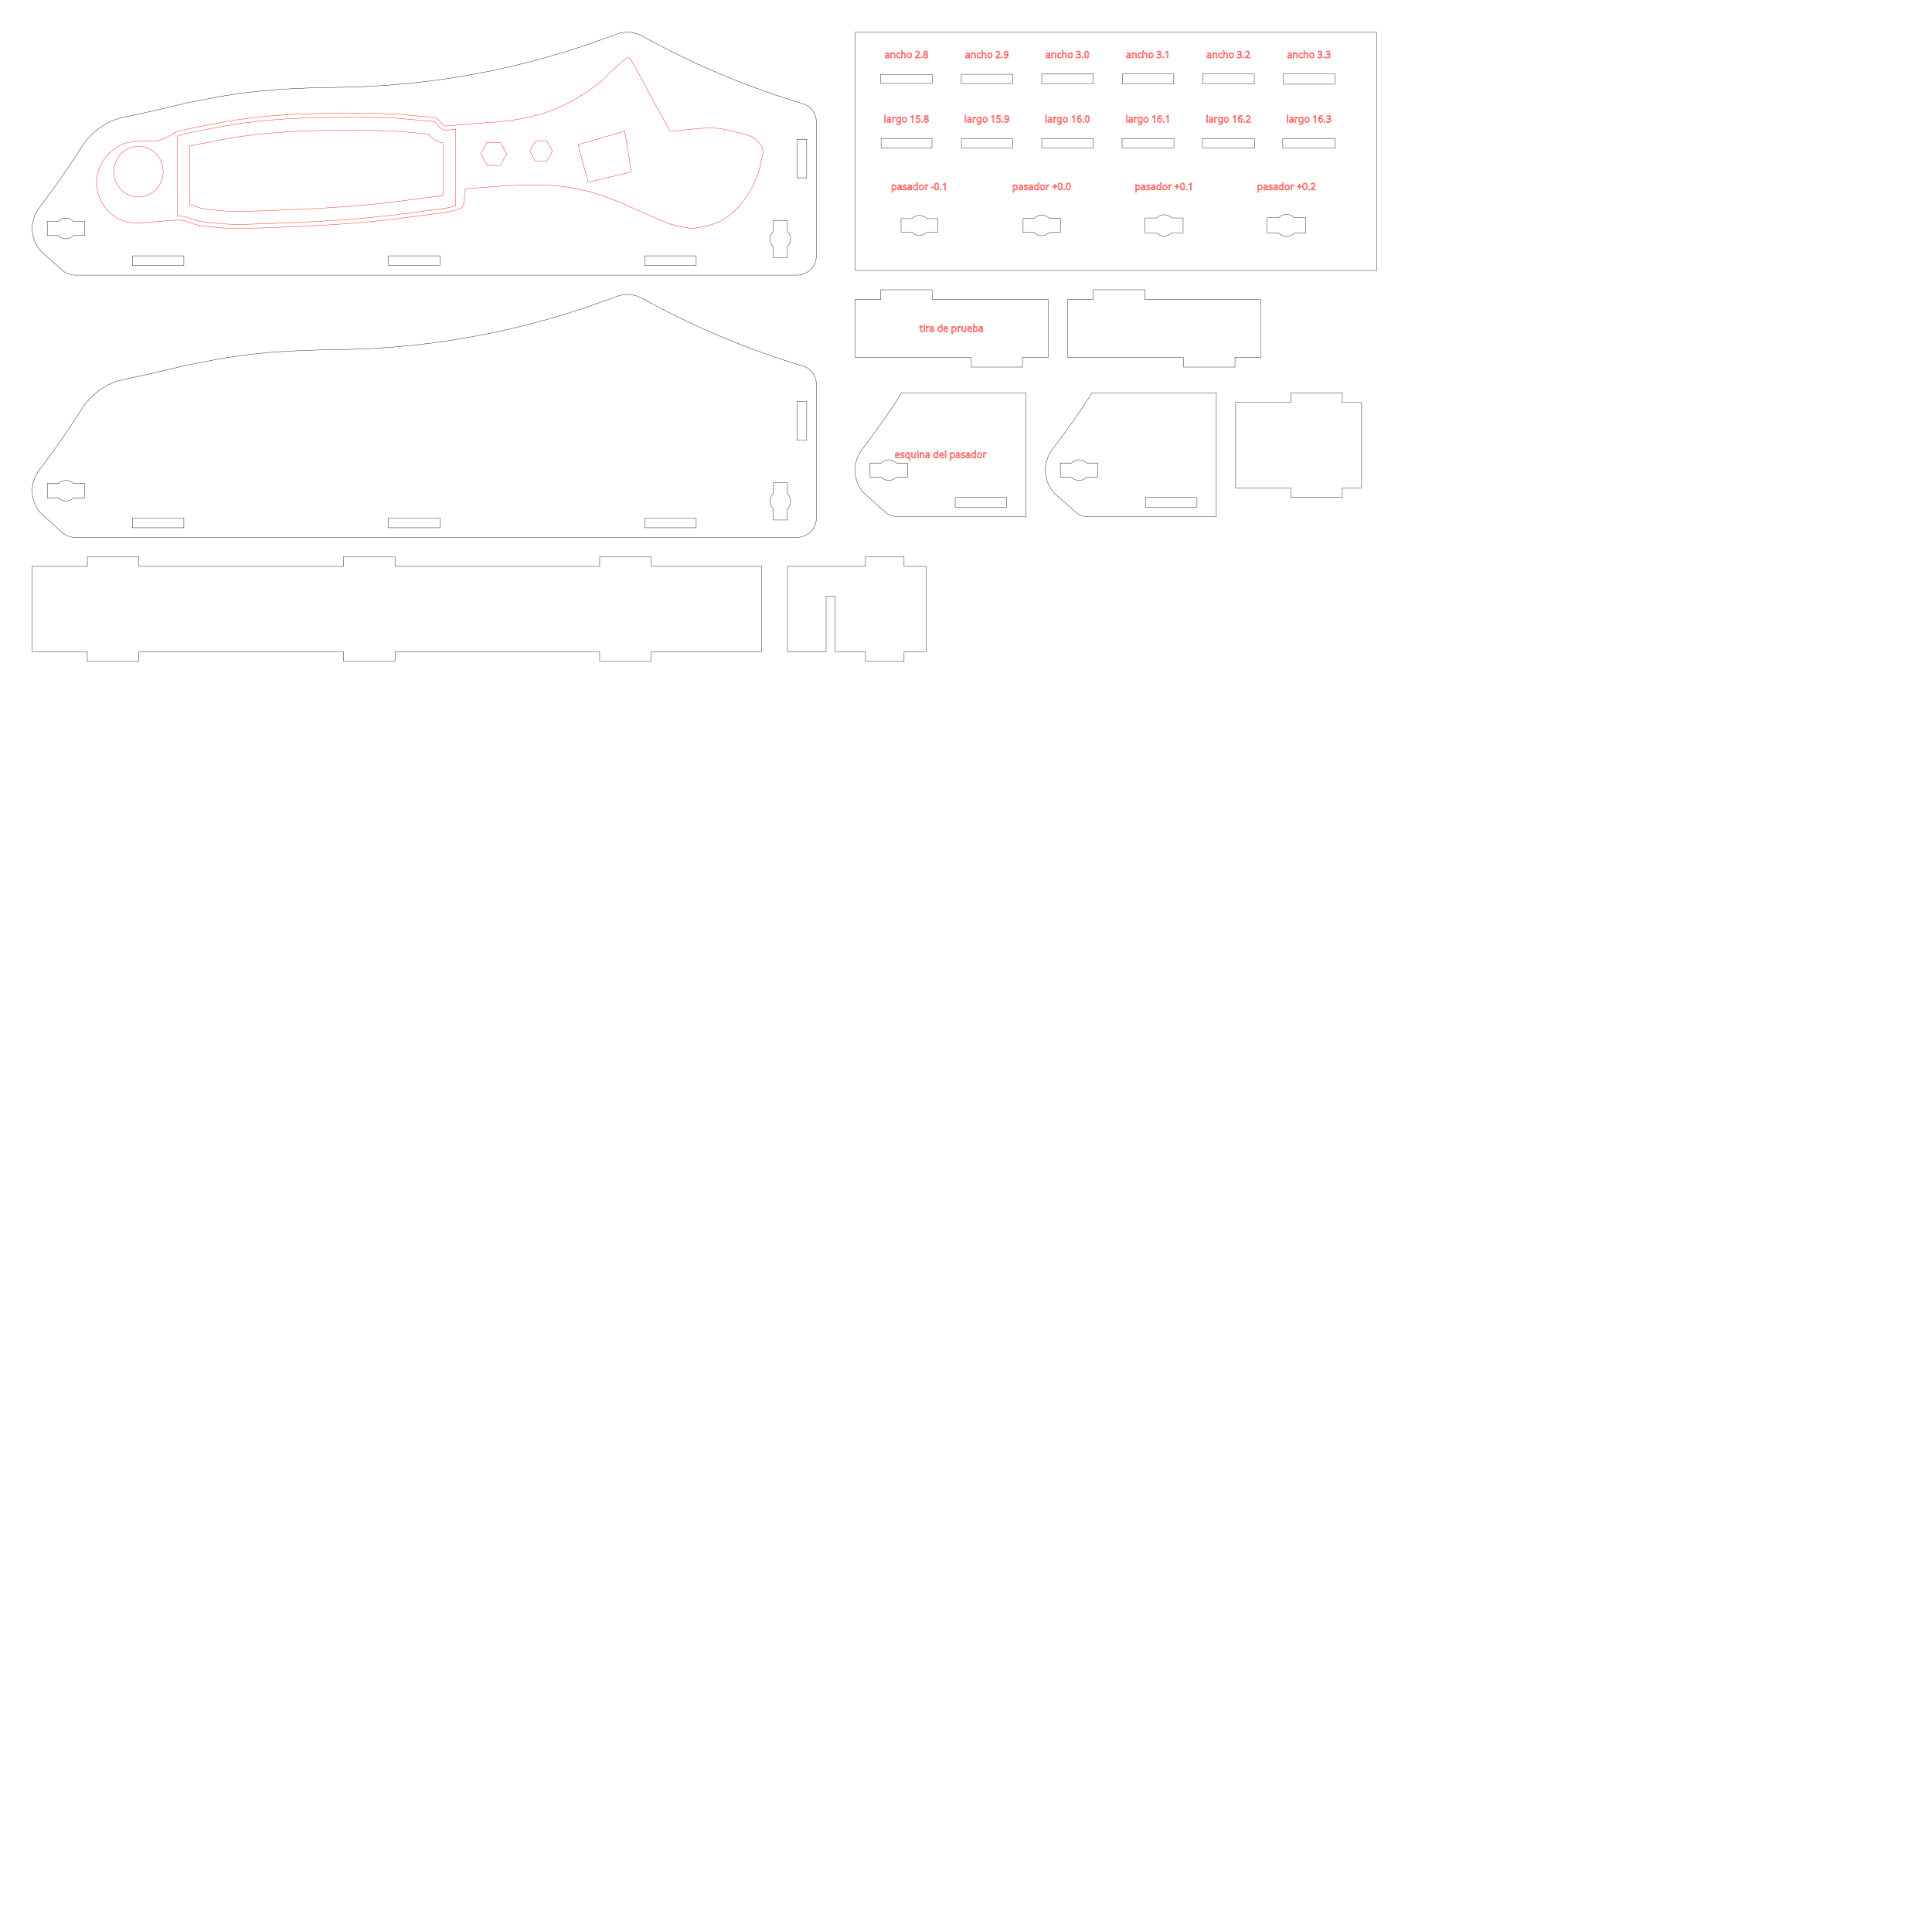
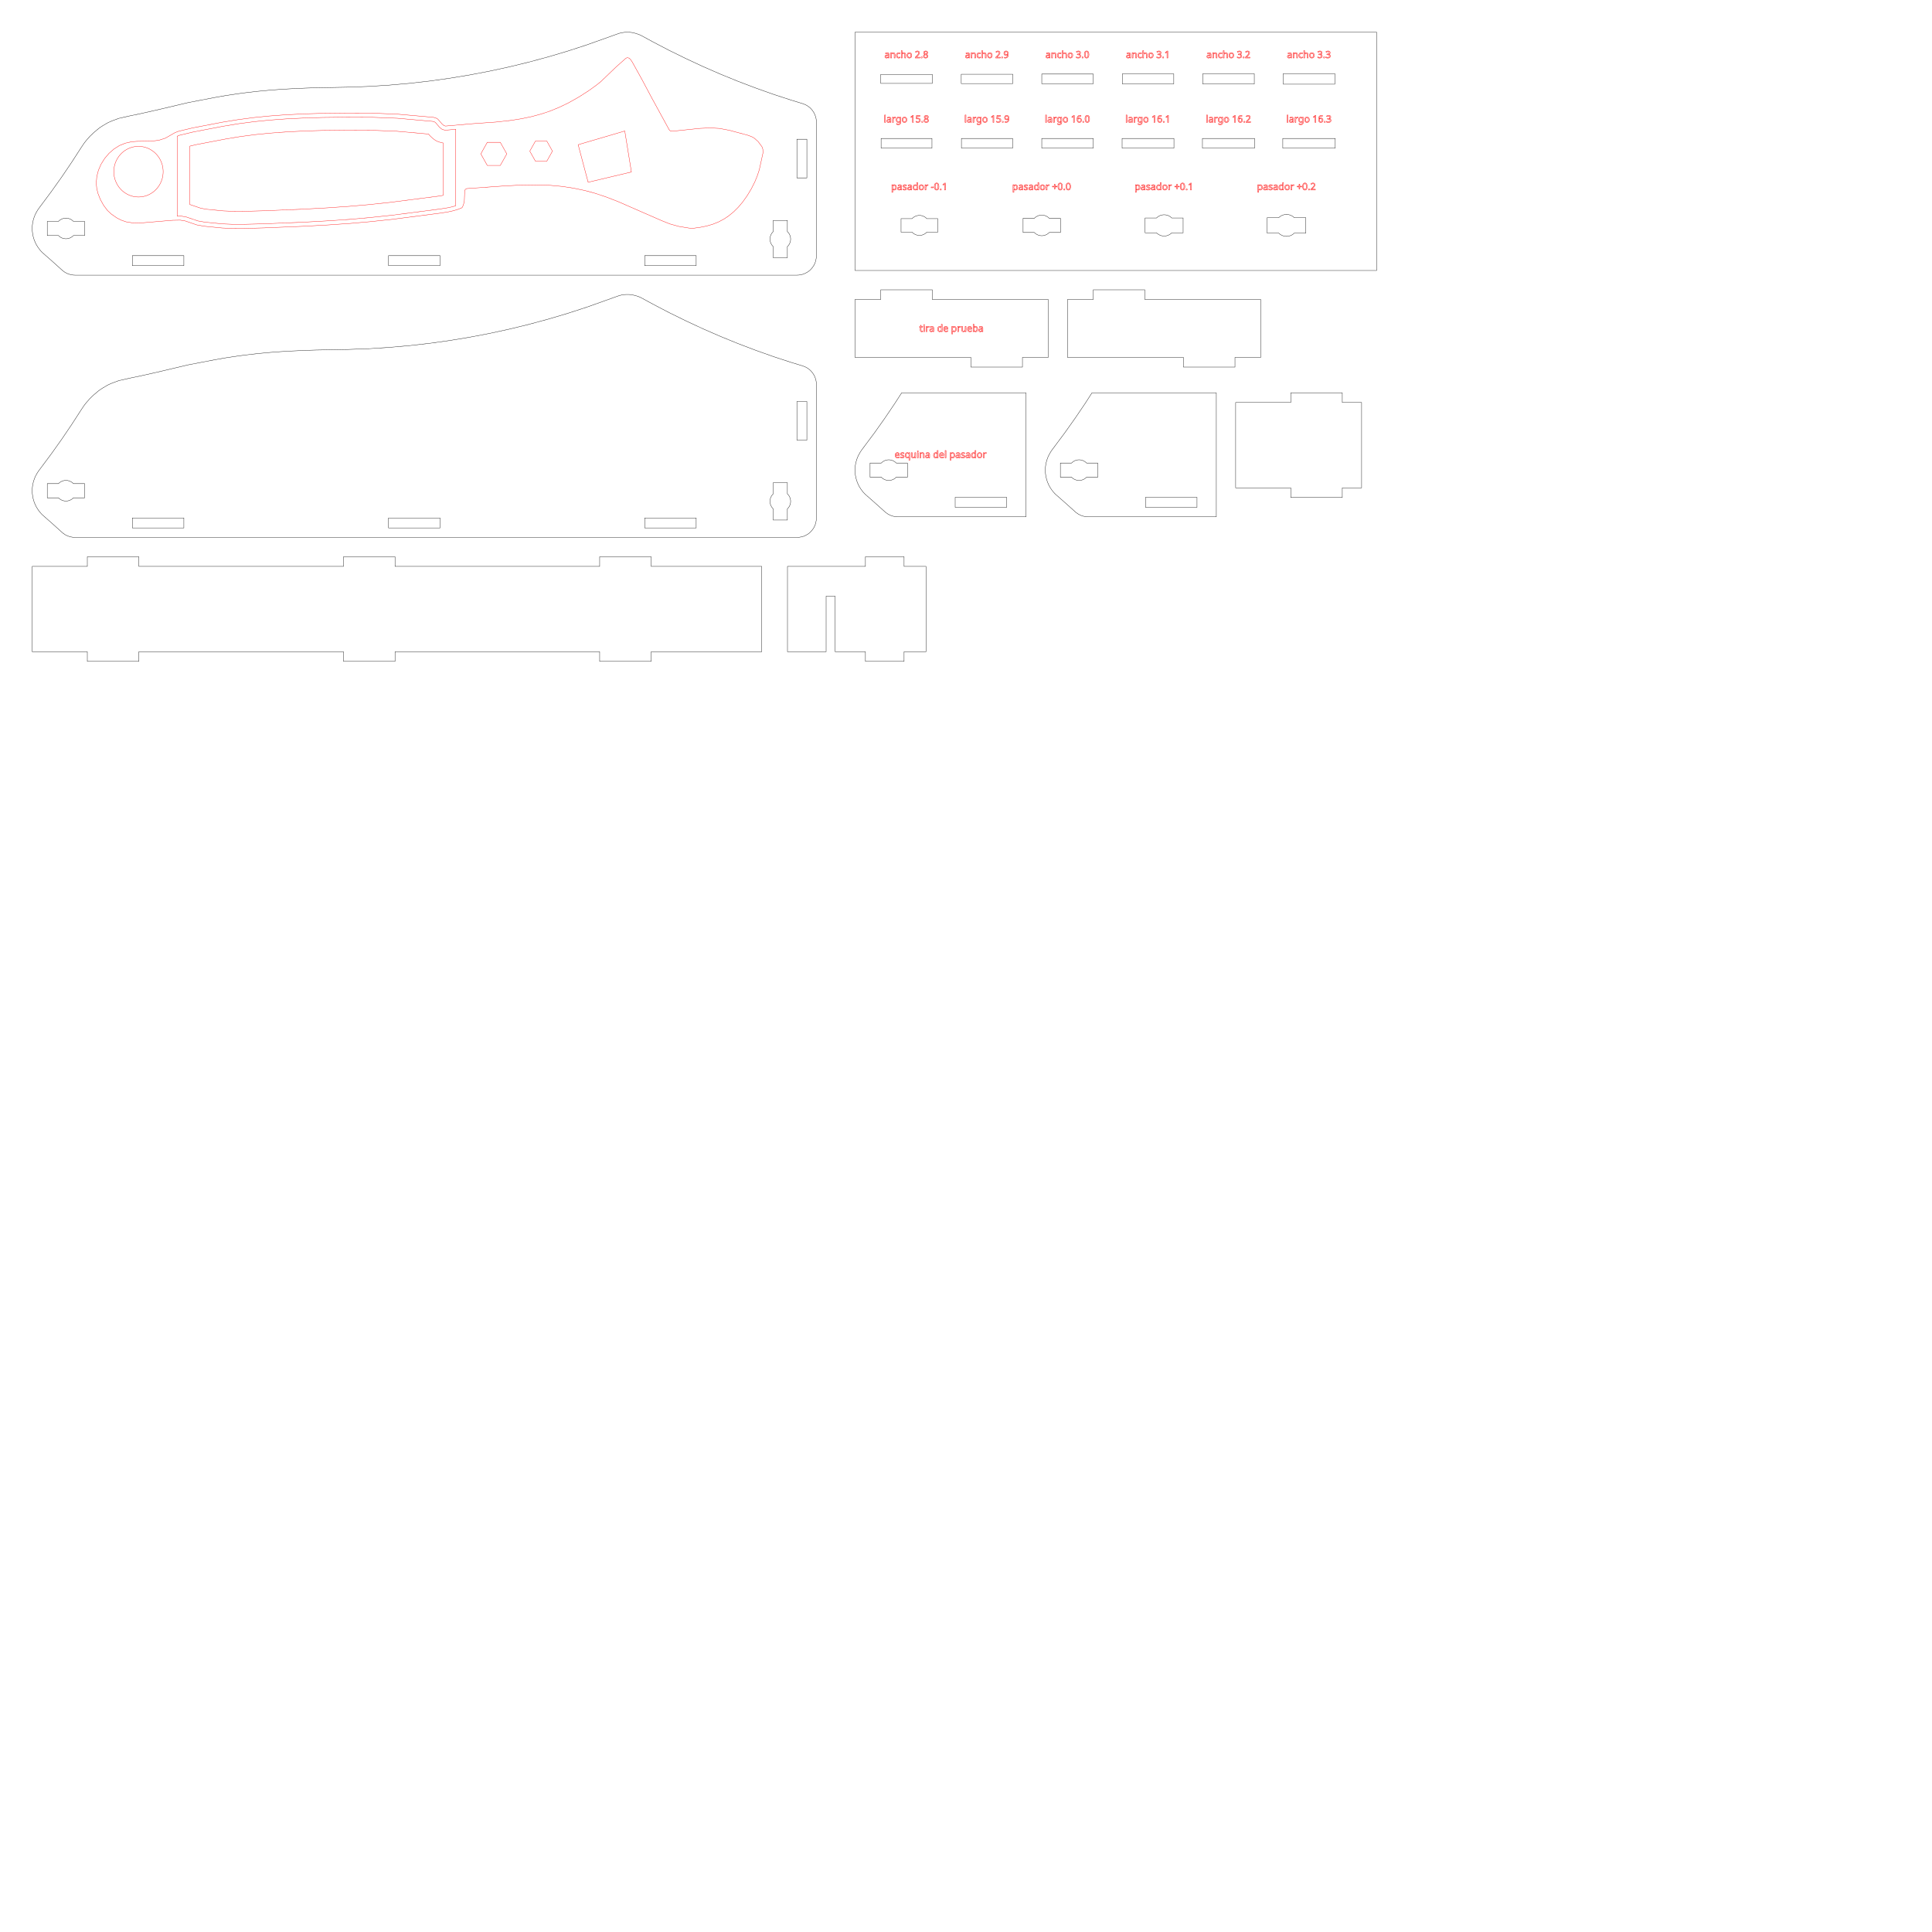
<svg xmlns="http://www.w3.org/2000/svg" width="600mm" height="600mm" viewBox="0 0 600 600" fill="none" stroke-width="0.1" font-family="sans-serif">
-   <path d="M16.02,59.39 L19.24,54.86 L22.31,50.32 L25.06,46.06 L26.09,44.51 L26.81,43.59 L27.95,42.30 L29.09,41.21 L30.55,39.98 L31.11,39.56 L31.85,39.08 L33.23,38.26 L33.80,37.97 L34.74,37.56 L36.88,36.76 L40.31,35.99 L43.76,35.27 L49.65,33.94 L58.44,31.86 L66.68,30.28 L69.96,29.70 L73.96,29.10 L76.14,28.81 L80.01,28.36 L83.86,28.00 L87.08,27.76 L90.11,27.58 L94.95,27.36 L98.17,27.26 L108.19,27.07 L114.47,26.84 L120.82,26.44 L127.09,25.89 L133.35,25.18 L139.58,24.31 L145.72,23.30 L151.91,22.12 L158.06,20.79 L164.18,19.30 L170.25,17.66 L176.29,15.87 L182.28,13.92 L192.27,10.36 L193.07,10.16 L193.95,10.04 L194.61,10.00 L195.30,10.00 L196.27,10.10 L197.48,10.38 L198.59,10.78 L199.29,11.11 L202.63,12.93 L207.75,15.61 L213.01,18.19 L218.31,20.66 L223.75,23.03 L229.17,25.24 L234.64,27.32 L240.15,29.28 L245.65,31.08 L249.27,32.18 L250.10,32.50 L250.62,32.78 L251.34,33.29 L251.78,33.68 L252.35,34.35 L252.83,35.10 L253.18,35.90 L253.42,36.75 L253.51,37.34 L253.53,37.92 L253.53,79.45 L253.51,80.04 L253.35,80.91 L253.18,81.47 L252.96,82.01 L252.68,82.53 L252.35,83.02 L251.78,83.69 L251.34,84.09 L250.87,84.44 L250.10,84.87 L249.56,85.10 L248.99,85.27 L248.12,85.42 L247.53,85.45 L23.30,85.45 L22.72,85.42 L21.85,85.27 L21.01,84.99 L20.22,84.60 L19.50,84.09 L16.14,81.06 L13.09,78.38 L12.54,77.79 L11.91,76.97 L11.36,76.11 L11.02,75.45 L10.70,74.71 L10.46,74.02 L10.25,73.24 L10.12,72.51 L10.03,71.71 L10.00,70.98 L10.03,70.17 L10.11,69.44 L10.26,68.64 L10.44,67.93 L10.71,67.17 L10.99,66.49 L11.63,65.34 L12.09,64.67 L16.02,59.39 Z M41.10,82.45 L57.10,82.45 L57.10,79.45 L41.10,79.45 L41.10,82.45 Z M120.66,79.45 L120.66,82.45 L136.66,82.45 L136.66,79.45 L120.66,79.45 Z M200.21,79.45 L200.21,82.45 L216.21,82.45 L216.21,79.45 L200.21,79.45 Z M245.52,74.56 L245.53,74.41 L245.53,74.25 L245.53,74.09 L245.52,73.94 L245.50,73.78 L245.47,73.62 L245.44,73.47 L245.40,73.32 L245.35,73.17 L245.29,73.02 L245.23,72.88 L245.16,72.74 L245.08,72.60 L245.00,72.47 L244.90,72.34 L244.81,72.22 L244.71,72.10 L244.60,71.99 L244.53,71.93 L244.53,68.45 L240.13,68.45 L240.13,71.93 L240.07,71.99 L239.96,72.10 L239.86,72.22 L239.76,72.34 L239.67,72.47 L239.59,72.60 L239.51,72.74 L239.44,72.88 L239.38,73.02 L239.32,73.17 L239.27,73.32 L239.23,73.47 L239.20,73.62 L239.17,73.78 L239.15,73.94 L239.14,74.09 L239.13,74.25 L239.14,74.41 L239.15,74.56 L239.17,74.72 L239.20,74.87 L239.23,75.03 L239.27,75.18 L239.32,75.33 L239.38,75.47 L239.44,75.62 L239.51,75.76 L239.59,75.89 L239.67,76.03 L239.76,76.16 L239.86,76.28 L239.96,76.40 L240.07,76.51 L240.13,76.57 L240.13,80.05 L244.53,80.05 L244.53,76.57 L244.60,76.51 L244.71,76.40 L244.81,76.28 L244.90,76.16 L245.00,76.03 L245.08,75.89 L245.16,75.76 L245.23,75.62 L245.29,75.47 L245.35,75.33 L245.40,75.18 L245.44,75.03 L245.47,74.87 L245.50,74.72 L245.52,74.56 Z M22.51,73.42 L22.63,73.32 L22.74,73.21 L22.80,73.15 L26.28,73.15 L26.28,68.75 L22.80,68.75 L22.74,68.69 L22.63,68.58 L22.51,68.48 L22.38,68.38 L22.26,68.29 L22.12,68.20 L21.99,68.13 L21.85,68.06 L21.70,67.99 L21.56,67.94 L21.41,67.89 L21.26,67.84 L21.10,67.81 L20.95,67.78 L20.79,67.76 L20.63,67.75 L20.48,67.75 L20.32,67.75 L20.16,67.76 L20.01,67.78 L19.85,67.81 L19.70,67.84 L19.55,67.89 L19.40,67.94 L19.25,67.99 L19.11,68.06 L18.97,68.13 L18.83,68.20 L18.70,68.29 L18.57,68.38 L18.45,68.48 L18.33,68.58 L18.22,68.69 L18.16,68.75 L14.68,68.75 L14.68,73.15 L18.16,73.15 L18.22,73.21 L18.33,73.32 L18.45,73.42 L18.57,73.52 L18.70,73.61 L18.83,73.69 L18.97,73.77 L19.11,73.84 L19.25,73.91 L19.40,73.96 L19.55,74.01 L19.70,74.05 L19.85,74.09 L20.01,74.11 L20.16,74.13 L20.32,74.15 L20.48,74.15 L20.63,74.15 L20.79,74.13 L20.95,74.11 L21.10,74.09 L21.26,74.05 L21.41,74.01 L21.56,73.96 L21.70,73.91 L21.85,73.84 L21.99,73.77 L22.12,73.69 L22.26,73.61 L22.38,73.52 L22.51,73.42 Z M247.53,43.24 L247.53,55.24 L250.53,55.24 L250.53,43.24 L247.53,43.24 Z " stroke="black" />
+   <path d="M16.02,59.39 L19.24,54.86 L22.31,50.32 L25.06,46.06 L26.09,44.51 L26.81,43.59 L27.95,42.30 L29.09,41.21 L30.55,39.98 L31.11,39.56 L31.85,39.08 L33.23,38.26 L33.80,37.97 L34.74,37.56 L36.88,36.76 L40.31,35.99 L43.76,35.27 L49.65,33.94 L58.44,31.86 L66.68,30.28 L69.96,29.70 L73.96,29.10 L76.14,28.81 L80.01,28.36 L83.86,28.00 L87.08,27.76 L90.11,27.58 L94.95,27.36 L98.17,27.26 L108.19,27.07 L114.47,26.84 L120.82,26.44 L127.09,25.89 L133.35,25.18 L139.58,24.31 L145.72,23.30 L151.91,22.12 L158.06,20.79 L164.18,19.30 L170.25,17.66 L176.29,15.87 L182.28,13.92 L192.27,10.36 L193.07,10.16 L193.95,10.04 L194.61,10.00 L195.30,10.00 L196.27,10.10 L197.48,10.38 L198.59,10.78 L199.29,11.11 L202.63,12.93 L207.75,15.61 L213.01,18.19 L218.31,20.66 L223.75,23.03 L229.17,25.24 L234.64,27.32 L240.15,29.28 L245.65,31.08 L249.27,32.18 L250.10,32.50 L250.62,32.78 L251.34,33.29 L251.78,33.68 L252.35,34.35 L252.83,35.10 L253.18,35.90 L253.42,36.75 L253.51,37.34 L253.53,37.92 L253.53,79.45 L253.51,80.04 L253.35,80.91 L253.18,81.47 L252.96,82.01 L252.68,82.53 L252.35,83.02 L251.78,83.69 L251.34,84.09 L250.87,84.44 L250.10,84.87 L249.56,85.10 L248.99,85.27 L248.12,85.42 L247.53,85.45 L23.30,85.45 L22.72,85.42 L21.85,85.27 L21.01,84.99 L20.22,84.60 L19.50,84.09 L16.14,81.06 L13.09,78.38 L12.54,77.79 L11.91,76.97 L11.36,76.11 L11.02,75.45 L10.70,74.71 L10.46,74.02 L10.25,73.24 L10.12,72.51 L10.03,71.71 L10.00,70.98 L10.03,70.17 L10.11,69.44 L10.26,68.64 L10.44,67.93 L10.71,67.17 L10.99,66.49 L11.63,65.34 L12.09,64.67 L16.02,59.39 Z M41.10,82.50 L57.10,82.50 L57.10,79.40 L41.10,79.40 L41.10,82.50 Z M120.66,79.40 L120.66,82.50 L136.66,82.50 L136.66,79.40 L120.66,79.40 Z M200.21,79.40 L200.21,82.50 L216.21,82.50 L216.21,79.40 L200.21,79.40 Z M245.52,74.56 L245.53,74.41 L245.53,74.25 L245.53,74.09 L245.52,73.94 L245.50,73.78 L245.47,73.62 L245.44,73.47 L245.40,73.32 L245.35,73.17 L245.29,73.02 L245.23,72.88 L245.16,72.74 L245.08,72.60 L245.00,72.47 L244.90,72.34 L244.81,72.22 L244.71,72.10 L244.60,71.99 L244.53,71.93 L244.53,68.45 L240.13,68.45 L240.13,71.93 L240.07,71.99 L239.96,72.10 L239.86,72.22 L239.76,72.34 L239.67,72.47 L239.59,72.60 L239.51,72.74 L239.44,72.88 L239.38,73.02 L239.32,73.17 L239.27,73.32 L239.23,73.47 L239.20,73.62 L239.17,73.78 L239.15,73.94 L239.14,74.09 L239.13,74.25 L239.14,74.41 L239.15,74.56 L239.17,74.72 L239.20,74.87 L239.23,75.03 L239.27,75.18 L239.32,75.33 L239.38,75.47 L239.44,75.62 L239.51,75.76 L239.59,75.89 L239.67,76.03 L239.76,76.16 L239.86,76.28 L239.96,76.40 L240.07,76.51 L240.13,76.57 L240.13,80.05 L244.53,80.05 L244.53,76.57 L244.60,76.51 L244.71,76.40 L244.81,76.28 L244.90,76.16 L245.00,76.03 L245.08,75.89 L245.16,75.76 L245.23,75.62 L245.29,75.47 L245.35,75.33 L245.40,75.18 L245.44,75.03 L245.47,74.87 L245.50,74.72 L245.52,74.56 Z M22.51,73.42 L22.63,73.32 L22.74,73.21 L22.80,73.15 L26.28,73.15 L26.28,68.75 L22.80,68.75 L22.74,68.69 L22.63,68.58 L22.51,68.48 L22.38,68.38 L22.26,68.29 L22.12,68.20 L21.99,68.13 L21.85,68.06 L21.70,67.99 L21.56,67.94 L21.41,67.89 L21.26,67.84 L21.10,67.81 L20.95,67.78 L20.79,67.76 L20.63,67.75 L20.48,67.75 L20.32,67.75 L20.16,67.76 L20.01,67.78 L19.85,67.81 L19.70,67.84 L19.55,67.89 L19.40,67.94 L19.25,67.99 L19.11,68.06 L18.97,68.13 L18.83,68.20 L18.70,68.29 L18.57,68.38 L18.45,68.48 L18.33,68.58 L18.22,68.69 L18.16,68.75 L14.68,68.75 L14.68,73.15 L18.16,73.15 L18.22,73.21 L18.33,73.32 L18.45,73.42 L18.57,73.52 L18.70,73.61 L18.83,73.69 L18.97,73.77 L19.11,73.84 L19.25,73.91 L19.40,73.96 L19.55,74.01 L19.70,74.05 L19.85,74.09 L20.01,74.11 L20.16,74.13 L20.32,74.15 L20.48,74.15 L20.63,74.15 L20.79,74.13 L20.95,74.11 L21.10,74.09 L21.26,74.05 L21.41,74.01 L21.56,73.96 L21.70,73.91 L21.85,73.84 L21.99,73.77 L22.12,73.69 L22.26,73.61 L22.38,73.52 L22.51,73.42 Z M247.48,43.24 L247.48,55.24 L250.58,55.24 L250.58,43.24 L247.48,43.24 Z " stroke="black" />
  <path d="M137.85,39.00 L138.36,39.15 L146.72,38.42 L153.94,37.91 L158.76,37.38 L161.95,36.87 L165.11,36.21 L168.20,35.37 L170.85,34.48 L173.80,33.27 L176.66,31.88 L179.78,30.12 L182.80,28.18 L185.06,26.56 L186.63,25.31 L191.28,20.84 L194.30,18.15 L194.64,17.96 L195.03,17.95 L195.44,18.08 L195.95,18.65 L196.40,19.34 L199.34,24.64 L202.41,30.41 L207.81,40.28 L208.10,40.60 L208.50,40.73 L209.64,40.67 L217.34,39.87 L220.59,39.72 L223.41,39.88 L226.56,40.47 L232.45,42.06 L233.55,42.50 L234.27,42.91 L235.46,43.99 L236.63,45.56 L236.91,46.34 L236.94,47.53 L235.81,52.71 L235.19,54.59 L234.43,56.45 L233.33,58.64 L232.06,60.75 L230.63,62.76 L229.30,64.33 L227.86,65.77 L226.30,67.04 L224.96,67.95 L223.19,68.90 L221.33,69.65 L219.39,70.21 L217.43,70.60 L215.09,70.92 L213.89,70.82 L210.76,70.30 L208.07,69.55 L205.46,68.51 L191.86,62.57 L188.13,61.13 L184.72,60.00 L181.64,59.17 L178.14,58.44 L174.60,57.90 L171.04,57.57 L166.66,57.41 L161.47,57.49 L156.28,57.77 L144.92,58.57 L144.51,58.83 L144.32,59.21 L144.20,62.50 L143.89,63.72 L143.49,64.50 L142.36,64.97 L140.83,65.44 L139.26,65.79 L136.89,66.17 L121.73,68.13 L114.88,68.85 L108.83,69.38 L101.97,69.85 L94.33,70.27 L81.87,70.78 L75.45,70.95 L72.24,70.93 L69.05,70.81 L63.47,70.26 L61.11,69.84 L57.50,68.61 L55.95,68.36 L53.57,68.41 L43.46,69.26 L41.07,69.20 L39.12,68.88 L37.63,68.36 L36.18,67.61 L34.55,66.46 L33.38,65.37 L32.18,63.77 L31.18,61.98 L30.42,60.06 L30.04,58.48 L29.90,56.85 L30.06,54.82 L30.57,52.86 L31.41,50.95 L32.51,49.20 L33.86,47.61 L35.40,46.27 L37.09,45.20 L38.92,44.46 L40.83,44.03 L42.43,43.90 L46.91,43.82 L48.47,43.67 L49.62,43.47 L51.38,42.90 L54.35,41.19 L55.45,40.77 L59.73,39.74 L69.16,37.93 L73.84,37.17 L78.90,36.50 L83.59,36.03 L88.71,35.65 L94.64,35.36 L100.22,35.20 L107.81,35.12 L115.42,35.14 L123.43,35.45 L134.56,36.43 L135.34,36.63 L135.99,37.00 L137.31,38.53 L137.85,39.00 Z " stroke="red" />
  <path d="M50.67,53.31 L50.65,53.83 L50.60,54.34 L50.52,54.85 L50.41,55.35 L50.26,55.84 L50.08,56.32 L49.88,56.79 L49.64,57.25 L49.38,57.68 L49.08,58.10 L48.77,58.50 L48.42,58.87 L48.06,59.23 L47.67,59.55 L47.26,59.85 L46.84,60.12 L46.40,60.37 L45.94,60.58 L45.47,60.76 L44.99,60.91 L44.50,61.03 L44.01,61.11 L43.51,61.16 L43.01,61.18 L42.51,61.16 L42.01,61.11 L41.51,61.03 L41.02,60.91 L40.55,60.76 L40.08,60.58 L39.62,60.37 L39.18,60.12 L38.75,59.85 L38.34,59.55 L37.96,59.23 L37.59,58.87 L37.25,58.50 L36.93,58.10 L36.64,57.68 L36.37,57.25 L36.14,56.79 L35.93,56.32 L35.75,55.84 L35.61,55.35 L35.49,54.85 L35.41,54.34 L35.36,53.83 L35.35,53.31 L35.36,52.80 L35.41,52.29 L35.49,51.78 L35.61,51.28 L35.75,50.79 L35.93,50.31 L36.14,49.84 L36.37,49.38 L36.64,48.95 L36.93,48.53 L37.25,48.13 L37.59,47.75 L37.96,47.40 L38.34,47.08 L38.75,46.78 L39.18,46.51 L39.62,46.26 L40.08,46.05 L40.55,45.87 L41.02,45.72 L41.51,45.60 L42.01,45.52 L42.51,45.47 L43.01,45.45 L43.51,45.47 L44.01,45.52 L44.50,45.60 L44.99,45.72 L45.47,45.87 L45.94,46.05 L46.40,46.26 L46.84,46.51 L47.26,46.78 L47.67,47.08 L48.06,47.40 L48.42,47.75 L48.77,48.13 L49.08,48.53 L49.38,48.95 L49.64,49.38 L49.88,49.84 L50.08,50.31 L50.26,50.79 L50.41,51.28 L50.52,51.78 L50.60,52.29 L50.65,52.80 L50.67,53.31 Z " stroke="red" />
  <path d="M55.02,42.30 L55.81,41.99 L59.99,40.99 L69.38,39.19 L74.02,38.43 L79.04,37.77 L83.70,37.30 L88.78,36.93 L94.69,36.64 L100.24,36.48 L107.81,36.39 L115.40,36.42 L123.35,36.72 L134.36,37.69 L134.88,37.83 L135.20,38.01 L136.38,39.38 L136.51,39.51 L137.05,39.98 L137.16,40.06 L137.27,40.13 L137.39,40.19 L137.51,40.23 L138.03,40.38 L138.14,40.40 L138.25,40.42 L138.36,40.43 L138.47,40.42 L141.55,40.15 L141.55,63.88 L140.52,64.21 L139.04,64.53 L136.72,64.90 L121.59,66.86 L114.76,67.58 L108.73,68.11 L101.90,68.58 L94.27,69.00 L81.82,69.51 L75.43,69.67 L72.27,69.66 L69.13,69.53 L63.63,68.99 L61.41,68.60 L57.89,67.40 L57.79,67.37 L57.70,67.35 L56.15,67.10 L56.04,67.08 L55.93,67.08 L55.02,67.10 L55.02,42.30 Z " stroke="red" />
  <path d="M58.95,63.52 L58.95,45.39 L60.80,44.94 L70.05,43.17 L74.57,42.42 L79.48,41.78 L84.03,41.33 L89.02,40.96 L94.84,40.67 L100.32,40.51 L107.83,40.43 L115.32,40.46 L123.11,40.75 L133.07,41.63 L133.43,42.05 L133.97,42.59 L134.51,43.06 L134.95,43.40 L135.42,43.69 L135.92,43.93 L136.44,44.12 L136.96,44.26 L137.41,44.37 L137.62,44.40 L137.62,60.67 L136.17,60.91 L121.14,62.85 L114.40,63.56 L108.43,64.08 L101.66,64.55 L94.09,64.96 L81.70,65.47 L75.39,65.64 L72.36,65.62 L69.40,65.50 L64.15,64.99 L62.37,64.67 L59.13,63.57 L58.95,63.52 Z " stroke="red" />
  <path d="M157.39,47.79 L155.37,44.20 L151.33,44.20 L149.32,47.79 L151.33,51.38 L155.37,51.38 L157.39,47.79 Z " stroke="red" />
  <path d="M171.57,46.94 L169.81,43.81 L166.29,43.81 L164.53,46.94 L166.29,50.07 L169.81,50.07 L171.57,46.94 Z " stroke="red" />
  <path d="M179.55,44.93 L194.03,40.68 L196.09,53.41 L182.65,56.60 L179.55,44.93 Z " stroke="red" />
-   <path d="M16.02,140.84 L19.24,136.31 L22.31,131.77 L25.06,127.51 L26.09,125.96 L26.81,125.04 L27.95,123.75 L29.09,122.65 L30.55,121.42 L31.11,121.01 L31.85,120.53 L33.23,119.71 L33.80,119.41 L34.74,119.01 L36.88,118.21 L40.31,117.44 L43.76,116.72 L49.65,115.39 L58.44,113.31 L66.68,111.73 L69.96,111.15 L73.96,110.55 L76.14,110.26 L80.01,109.81 L83.86,109.45 L87.08,109.21 L90.11,109.03 L94.95,108.81 L98.17,108.71 L108.19,108.52 L114.47,108.29 L120.82,107.89 L127.09,107.34 L133.35,106.63 L139.58,105.76 L145.72,104.75 L151.91,103.57 L158.06,102.24 L164.18,100.75 L170.25,99.11 L176.29,97.32 L182.28,95.37 L192.27,91.81 L193.07,91.61 L193.95,91.48 L194.61,91.45 L195.30,91.45 L196.27,91.55 L197.48,91.83 L198.59,92.22 L199.29,92.56 L202.63,94.38 L207.75,97.06 L213.01,99.64 L218.31,102.11 L223.75,104.48 L229.17,106.69 L234.64,108.77 L240.15,110.73 L245.65,112.53 L249.27,113.63 L250.10,113.95 L250.62,114.23 L251.34,114.73 L251.78,115.13 L252.35,115.80 L252.83,116.54 L253.18,117.35 L253.42,118.20 L253.51,118.79 L253.53,119.37 L253.53,160.90 L253.51,161.49 L253.35,162.36 L253.18,162.92 L252.96,163.46 L252.68,163.98 L252.35,164.47 L251.78,165.14 L251.34,165.54 L250.87,165.89 L250.10,166.32 L249.56,166.55 L248.99,166.72 L248.12,166.87 L247.53,166.90 L23.30,166.90 L22.72,166.87 L21.85,166.72 L21.01,166.44 L20.22,166.05 L19.50,165.54 L16.14,162.51 L13.09,159.83 L12.54,159.23 L11.91,158.42 L11.36,157.55 L11.02,156.90 L10.70,156.16 L10.46,155.47 L10.25,154.68 L10.12,153.96 L10.03,153.16 L10.00,152.43 L10.03,151.62 L10.11,150.89 L10.26,150.09 L10.44,149.38 L10.71,148.62 L10.99,147.94 L11.63,146.78 L12.09,146.12 L16.02,140.84 Z M41.10,163.90 L57.10,163.90 L57.10,160.90 L41.10,160.90 L41.10,163.90 Z M120.66,160.90 L120.66,163.90 L136.66,163.90 L136.66,160.90 L120.66,160.90 Z M200.21,160.90 L200.21,163.90 L216.21,163.90 L216.21,160.90 L200.21,160.90 Z M245.52,156.01 L245.53,155.85 L245.53,155.70 L245.53,155.54 L245.52,155.38 L245.50,155.23 L245.47,155.07 L245.44,154.92 L245.40,154.77 L245.35,154.62 L245.29,154.47 L245.23,154.33 L245.16,154.19 L245.08,154.05 L245.00,153.92 L244.90,153.79 L244.81,153.67 L244.71,153.55 L244.60,153.44 L244.53,153.38 L244.53,149.90 L240.13,149.90 L240.13,153.38 L240.07,153.44 L239.96,153.55 L239.86,153.67 L239.76,153.79 L239.67,153.92 L239.59,154.05 L239.51,154.19 L239.44,154.33 L239.38,154.47 L239.32,154.62 L239.27,154.77 L239.23,154.92 L239.20,155.07 L239.17,155.23 L239.15,155.38 L239.14,155.54 L239.13,155.70 L239.14,155.85 L239.15,156.01 L239.17,156.17 L239.20,156.32 L239.23,156.48 L239.27,156.63 L239.32,156.78 L239.38,156.92 L239.44,157.07 L239.51,157.21 L239.59,157.34 L239.67,157.48 L239.76,157.60 L239.86,157.73 L239.96,157.85 L240.07,157.96 L240.13,158.02 L240.13,161.50 L244.53,161.50 L244.53,158.02 L244.60,157.96 L244.71,157.85 L244.81,157.73 L244.90,157.60 L245.00,157.48 L245.08,157.34 L245.16,157.21 L245.23,157.07 L245.29,156.92 L245.35,156.78 L245.40,156.63 L245.44,156.48 L245.47,156.32 L245.50,156.17 L245.52,156.01 Z M22.51,154.87 L22.63,154.77 L22.74,154.66 L22.80,154.60 L26.28,154.60 L26.28,150.20 L22.80,150.20 L22.74,150.14 L22.63,150.03 L22.51,149.92 L22.38,149.83 L22.26,149.74 L22.12,149.65 L21.99,149.58 L21.85,149.51 L21.70,149.44 L21.56,149.38 L21.41,149.34 L21.26,149.29 L21.10,149.26 L20.95,149.23 L20.79,149.21 L20.63,149.20 L20.48,149.20 L20.32,149.20 L20.16,149.21 L20.01,149.23 L19.85,149.26 L19.70,149.29 L19.55,149.34 L19.40,149.38 L19.25,149.44 L19.11,149.51 L18.97,149.58 L18.83,149.65 L18.70,149.74 L18.57,149.83 L18.45,149.92 L18.33,150.03 L18.22,150.14 L18.16,150.20 L14.68,150.20 L14.68,154.60 L18.16,154.60 L18.22,154.66 L18.33,154.77 L18.45,154.87 L18.57,154.97 L18.70,155.06 L18.83,155.14 L18.97,155.22 L19.11,155.29 L19.25,155.35 L19.40,155.41 L19.55,155.46 L19.70,155.50 L19.85,155.54 L20.01,155.56 L20.16,155.58 L20.32,155.59 L20.48,155.60 L20.63,155.59 L20.79,155.58 L20.95,155.56 L21.10,155.54 L21.26,155.50 L21.41,155.46 L21.56,155.41 L21.70,155.35 L21.85,155.29 L21.99,155.22 L22.12,155.14 L22.26,155.06 L22.38,154.97 L22.51,154.87 Z M247.53,124.69 L247.53,136.69 L250.53,136.69 L250.53,124.69 L247.53,124.69 Z " stroke="black" />
+   <path d="M16.02,140.84 L19.24,136.31 L22.31,131.77 L25.06,127.51 L26.09,125.96 L26.81,125.04 L27.95,123.75 L29.09,122.65 L30.55,121.42 L31.11,121.01 L31.85,120.53 L33.23,119.71 L33.80,119.41 L34.74,119.01 L36.88,118.21 L40.31,117.44 L43.76,116.72 L49.65,115.39 L58.44,113.31 L66.68,111.73 L69.96,111.15 L73.96,110.55 L76.14,110.26 L80.01,109.81 L83.86,109.45 L87.08,109.21 L90.11,109.03 L94.95,108.81 L98.17,108.71 L108.19,108.52 L114.47,108.29 L120.82,107.89 L127.09,107.34 L133.35,106.63 L139.58,105.76 L145.72,104.75 L151.91,103.57 L158.06,102.24 L164.18,100.75 L170.25,99.11 L176.29,97.32 L182.28,95.37 L192.27,91.81 L193.07,91.61 L193.95,91.48 L194.61,91.45 L195.30,91.45 L196.27,91.55 L197.48,91.83 L198.59,92.22 L199.29,92.56 L202.63,94.38 L207.75,97.06 L213.01,99.64 L218.31,102.11 L223.75,104.48 L229.17,106.69 L234.64,108.77 L240.15,110.73 L245.65,112.53 L249.27,113.63 L250.10,113.95 L250.62,114.23 L251.34,114.73 L251.78,115.13 L252.35,115.80 L252.83,116.54 L253.18,117.35 L253.42,118.20 L253.51,118.79 L253.53,119.37 L253.53,160.90 L253.51,161.49 L253.35,162.36 L253.18,162.92 L252.96,163.46 L252.68,163.98 L252.35,164.47 L251.78,165.14 L251.34,165.54 L250.87,165.89 L250.10,166.32 L249.56,166.55 L248.99,166.72 L248.12,166.87 L247.53,166.90 L23.30,166.90 L22.72,166.87 L21.85,166.72 L21.01,166.44 L20.22,166.05 L19.50,165.54 L16.14,162.51 L13.09,159.83 L12.54,159.23 L11.91,158.42 L11.36,157.55 L11.02,156.90 L10.70,156.16 L10.46,155.47 L10.25,154.68 L10.12,153.96 L10.03,153.16 L10.00,152.43 L10.03,151.62 L10.11,150.89 L10.26,150.09 L10.44,149.38 L10.71,148.62 L10.99,147.94 L11.63,146.78 L12.09,146.12 L16.02,140.84 Z M41.10,163.95 L57.10,163.95 L57.10,160.85 L41.10,160.85 L41.10,163.95 Z M120.66,160.85 L120.66,163.95 L136.66,163.95 L136.66,160.85 L120.66,160.85 Z M200.21,160.85 L200.21,163.95 L216.21,163.95 L216.21,160.85 L200.21,160.85 Z M245.52,156.01 L245.53,155.85 L245.53,155.70 L245.53,155.54 L245.52,155.38 L245.50,155.23 L245.47,155.07 L245.44,154.92 L245.40,154.77 L245.35,154.62 L245.29,154.47 L245.23,154.33 L245.16,154.19 L245.08,154.05 L245.00,153.92 L244.90,153.79 L244.81,153.67 L244.71,153.55 L244.60,153.44 L244.53,153.38 L244.53,149.90 L240.13,149.90 L240.13,153.38 L240.07,153.44 L239.96,153.55 L239.86,153.67 L239.76,153.79 L239.67,153.92 L239.59,154.05 L239.51,154.19 L239.44,154.33 L239.38,154.47 L239.32,154.62 L239.27,154.77 L239.23,154.92 L239.20,155.07 L239.17,155.23 L239.15,155.38 L239.14,155.54 L239.13,155.70 L239.14,155.85 L239.15,156.01 L239.17,156.17 L239.20,156.32 L239.23,156.48 L239.27,156.63 L239.32,156.78 L239.38,156.92 L239.44,157.07 L239.51,157.21 L239.59,157.34 L239.67,157.48 L239.76,157.60 L239.86,157.73 L239.96,157.85 L240.07,157.96 L240.13,158.02 L240.13,161.50 L244.53,161.50 L244.53,158.02 L244.60,157.96 L244.71,157.85 L244.81,157.73 L244.90,157.60 L245.00,157.48 L245.08,157.34 L245.16,157.21 L245.23,157.07 L245.29,156.92 L245.35,156.78 L245.40,156.63 L245.44,156.48 L245.47,156.32 L245.50,156.17 L245.52,156.01 Z M22.51,154.87 L22.63,154.77 L22.74,154.66 L22.80,154.60 L26.28,154.60 L26.28,150.20 L22.80,150.20 L22.74,150.14 L22.63,150.03 L22.51,149.92 L22.38,149.83 L22.26,149.74 L22.12,149.65 L21.99,149.58 L21.85,149.51 L21.70,149.44 L21.56,149.38 L21.41,149.34 L21.26,149.29 L21.10,149.26 L20.95,149.23 L20.79,149.21 L20.63,149.20 L20.48,149.20 L20.32,149.20 L20.16,149.21 L20.01,149.23 L19.85,149.26 L19.70,149.29 L19.55,149.34 L19.40,149.38 L19.25,149.44 L19.11,149.51 L18.97,149.58 L18.83,149.65 L18.70,149.74 L18.57,149.83 L18.45,149.92 L18.33,150.03 L18.22,150.14 L18.16,150.20 L14.68,150.20 L14.68,154.60 L18.16,154.60 L18.22,154.66 L18.33,154.77 L18.45,154.87 L18.57,154.97 L18.70,155.06 L18.83,155.14 L18.97,155.22 L19.11,155.29 L19.25,155.35 L19.40,155.41 L19.55,155.46 L19.70,155.50 L19.85,155.54 L20.01,155.56 L20.16,155.58 L20.32,155.59 L20.48,155.60 L20.63,155.59 L20.79,155.58 L20.95,155.56 L21.10,155.54 L21.26,155.50 L21.41,155.46 L21.56,155.41 L21.70,155.35 L21.85,155.29 L21.99,155.22 L22.12,155.14 L22.26,155.06 L22.38,154.97 L22.51,154.87 Z M247.48,124.69 L247.48,136.69 L250.58,136.69 L250.58,124.69 L247.48,124.69 Z " stroke="black" />
  <path d="M43.12,175.90 L106.68,175.90 L106.68,172.90 L122.68,172.90 L122.68,175.90 L186.23,175.90 L186.23,172.90 L202.23,172.90 L202.23,175.90 L236.56,175.90 L236.56,202.40 L202.23,202.40 L202.23,205.40 L186.23,205.40 L186.23,202.40 L122.68,202.40 L122.68,205.40 L106.68,205.40 L106.68,202.40 L43.12,202.40 L43.12,205.40 L27.12,205.40 L27.12,202.40 L10.00,202.40 L10.00,175.90 L27.12,175.90 L27.12,172.90 L43.12,172.90 L43.12,175.90 Z " stroke="black" />
  <path d="M268.77,175.90 L268.77,172.90 L280.77,172.90 L280.77,175.90 L287.58,175.90 L287.58,202.40 L280.77,202.40 L280.77,205.40 L268.77,205.40 L268.77,202.40 L259.36,202.40 L259.36,185.15 L256.56,185.15 L256.56,202.40 L244.56,202.40 L244.56,175.90 L268.77,175.90 Z " stroke="black" />
  <path d="M427.53,84.00 L265.53,84.00 L265.53,10.00 L427.53,10.00 L427.53,84.00 Z M289.53,25.90 L289.53,23.10 L273.53,23.10 L273.53,25.90 L289.53,25.90 Z M298.53,25.95 L314.53,25.95 L314.53,23.05 L298.53,23.05 L298.53,25.95 Z M323.53,23.00 L323.53,26.00 L339.53,26.00 L339.53,23.00 L323.53,23.00 Z M364.53,22.95 L348.53,22.95 L348.53,26.05 L364.53,26.05 L364.53,22.95 Z M389.53,26.10 L389.53,22.90 L373.53,22.90 L373.53,26.10 L389.53,26.10 Z M398.53,26.15 L414.53,26.15 L414.53,22.85 L398.53,22.85 L398.53,26.15 Z M273.63,43.00 L273.63,46.00 L289.43,46.00 L289.43,43.00 L273.63,43.00 Z M314.48,43.00 L298.58,43.00 L298.58,46.00 L314.48,46.00 L314.48,43.00 Z M339.53,46.00 L339.53,43.00 L323.53,43.00 L323.53,46.00 L339.53,46.00 Z M348.48,46.00 L364.58,46.00 L364.58,43.00 L348.48,43.00 L348.48,46.00 Z M373.43,43.00 L373.43,46.00 L389.63,46.00 L389.63,43.00 L373.43,43.00 Z M414.68,43.00 L398.38,43.00 L398.38,46.00 L414.68,46.00 L414.68,43.00 Z M287.81,67.90 L287.73,67.81 L287.62,67.70 L287.50,67.60 L287.38,67.51 L287.26,67.42 L287.13,67.34 L287.00,67.27 L286.86,67.20 L286.72,67.14 L286.58,67.08 L286.43,67.03 L286.29,66.99 L286.14,66.96 L285.99,66.93 L285.84,66.91 L285.69,66.90 L285.53,66.90 L285.38,66.90 L285.23,66.91 L285.08,66.93 L284.93,66.96 L284.78,66.99 L284.63,67.03 L284.49,67.08 L284.35,67.14 L284.21,67.20 L284.07,67.27 L283.94,67.34 L283.81,67.42 L283.69,67.51 L283.57,67.60 L283.45,67.70 L283.34,67.81 L283.26,67.90 L279.83,67.90 L279.83,72.10 L283.26,72.10 L283.34,72.19 L283.45,72.30 L283.57,72.40 L283.69,72.49 L283.81,72.58 L283.94,72.66 L284.07,72.73 L284.21,72.80 L284.35,72.86 L284.49,72.92 L284.63,72.97 L284.78,73.01 L284.93,73.04 L285.08,73.07 L285.23,73.09 L285.38,73.10 L285.53,73.10 L285.69,73.10 L285.84,73.09 L285.99,73.07 L286.14,73.04 L286.29,73.01 L286.43,72.97 L286.58,72.92 L286.72,72.86 L286.86,72.80 L287.00,72.73 L287.13,72.66 L287.26,72.58 L287.38,72.49 L287.50,72.40 L287.62,72.30 L287.73,72.19 L287.81,72.10 L291.23,72.10 L291.23,67.90 L287.81,67.90 Z M329.33,67.80 L325.86,67.80 L325.80,67.74 L325.68,67.63 L325.56,67.53 L325.44,67.43 L325.31,67.34 L325.18,67.26 L325.04,67.18 L324.90,67.11 L324.76,67.04 L324.61,66.99 L324.46,66.94 L324.31,66.90 L324.16,66.86 L324.00,66.83 L323.85,66.82 L323.69,66.80 L323.53,66.80 L323.38,66.80 L323.22,66.82 L323.07,66.83 L322.91,66.86 L322.76,66.90 L322.61,66.94 L322.46,66.99 L322.31,67.04 L322.17,67.11 L322.03,67.18 L321.89,67.26 L321.76,67.34 L321.63,67.43 L321.50,67.53 L321.39,67.63 L321.27,67.74 L321.21,67.80 L317.73,67.80 L317.73,72.20 L321.21,72.20 L321.27,72.26 L321.39,72.37 L321.50,72.47 L321.63,72.57 L321.76,72.66 L321.89,72.74 L322.03,72.82 L322.17,72.89 L322.31,72.96 L322.46,73.01 L322.61,73.06 L322.76,73.10 L322.91,73.14 L323.07,73.17 L323.22,73.18 L323.38,73.20 L323.53,73.20 L323.69,73.20 L323.85,73.18 L324.00,73.17 L324.16,73.14 L324.31,73.10 L324.46,73.06 L324.61,73.01 L324.76,72.96 L324.90,72.89 L325.04,72.82 L325.18,72.74 L325.31,72.66 L325.44,72.57 L325.56,72.47 L325.68,72.37 L325.80,72.26 L325.86,72.20 L329.33,72.20 L329.33,67.80 Z M367.43,72.30 L367.43,67.70 L363.90,67.70 L363.87,67.67 L363.75,67.55 L363.63,67.45 L363.50,67.35 L363.37,67.26 L363.23,67.17 L363.09,67.09 L362.95,67.02 L362.80,66.95 L362.65,66.89 L362.49,66.84 L362.34,66.80 L362.18,66.76 L362.02,66.74 L361.86,66.72 L361.70,66.70 L361.53,66.70 L361.37,66.70 L361.21,66.72 L361.05,66.74 L360.89,66.76 L360.73,66.80 L360.58,66.84 L360.42,66.89 L360.27,66.95 L360.12,67.02 L359.98,67.09 L359.84,67.17 L359.70,67.26 L359.57,67.35 L359.44,67.45 L359.32,67.55 L359.20,67.67 L359.17,67.70 L355.63,67.70 L355.63,72.30 L359.17,72.30 L359.20,72.33 L359.32,72.45 L359.44,72.55 L359.57,72.65 L359.70,72.74 L359.84,72.83 L359.98,72.91 L360.12,72.98 L360.27,73.05 L360.42,73.11 L360.58,73.16 L360.73,73.20 L360.89,73.24 L361.05,73.26 L361.21,73.28 L361.37,73.30 L361.53,73.30 L361.70,73.30 L361.86,73.28 L362.02,73.26 L362.18,73.24 L362.34,73.20 L362.49,73.16 L362.65,73.11 L362.80,73.05 L362.95,72.98 L363.09,72.91 L363.23,72.83 L363.37,72.74 L363.50,72.65 L363.63,72.55 L363.75,72.45 L363.87,72.33 L363.90,72.30 L367.43,72.30 Z M401.94,72.40 L405.53,72.40 L405.53,67.60 L401.94,67.60 L401.94,67.60 L401.82,67.48 L401.69,67.37 L401.56,67.27 L401.42,67.17 L401.28,67.08 L401.14,67.00 L400.99,66.93 L400.84,66.86 L400.68,66.80 L400.52,66.75 L400.36,66.70 L400.20,66.67 L400.03,66.64 L399.87,66.62 L399.70,66.60 L399.53,66.60 L399.37,66.60 L399.20,66.62 L399.04,66.64 L398.87,66.67 L398.71,66.70 L398.55,66.75 L398.39,66.80 L398.23,66.86 L398.08,66.93 L397.93,67.00 L397.79,67.08 L397.65,67.17 L397.51,67.27 L397.38,67.37 L397.25,67.48 L397.13,67.60 L397.13,67.60 L393.53,67.60 L393.53,72.40 L397.13,72.40 L397.13,72.40 L397.25,72.52 L397.38,72.63 L397.51,72.73 L397.65,72.83 L397.79,72.92 L397.93,73.00 L398.08,73.07 L398.23,73.14 L398.39,73.20 L398.55,73.25 L398.71,73.30 L398.87,73.33 L399.04,73.36 L399.20,73.38 L399.37,73.40 L399.53,73.40 L399.70,73.40 L399.87,73.38 L400.03,73.36 L400.20,73.33 L400.36,73.30 L400.52,73.25 L400.68,73.20 L400.84,73.14 L400.99,73.07 L401.14,73.00 L401.28,72.92 L401.42,72.83 L401.56,72.73 L401.69,72.63 L401.82,72.52 L401.94,72.40 L401.94,72.40 Z " stroke="black" />
  <text x="281.5" y="18.0" font-size="3" fill="none" stroke="red" stroke-width="0.12" text-anchor="middle">ancho 2.8</text>
  <text x="306.5" y="18.0" font-size="3" fill="none" stroke="red" stroke-width="0.12" text-anchor="middle">ancho 2.9</text>
  <text x="331.5" y="18.0" font-size="3" fill="none" stroke="red" stroke-width="0.12" text-anchor="middle">ancho 3.0</text>
  <text x="356.5" y="18.0" font-size="3" fill="none" stroke="red" stroke-width="0.12" text-anchor="middle">ancho 3.1</text>
  <text x="381.5" y="18.0" font-size="3" fill="none" stroke="red" stroke-width="0.12" text-anchor="middle">ancho 3.2</text>
  <text x="406.5" y="18.0" font-size="3" fill="none" stroke="red" stroke-width="0.12" text-anchor="middle">ancho 3.3</text>
  <text x="281.5" y="38.0" font-size="3" fill="none" stroke="red" stroke-width="0.12" text-anchor="middle">largo 15.8</text>
  <text x="306.5" y="38.0" font-size="3" fill="none" stroke="red" stroke-width="0.12" text-anchor="middle">largo 15.9</text>
  <text x="331.5" y="38.0" font-size="3" fill="none" stroke="red" stroke-width="0.12" text-anchor="middle">largo 16.0</text>
  <text x="356.5" y="38.0" font-size="3" fill="none" stroke="red" stroke-width="0.12" text-anchor="middle">largo 16.1</text>
  <text x="381.5" y="38.0" font-size="3" fill="none" stroke="red" stroke-width="0.12" text-anchor="middle">largo 16.2</text>
  <text x="406.5" y="38.0" font-size="3" fill="none" stroke="red" stroke-width="0.12" text-anchor="middle">largo 16.3</text>
  <text x="285.5" y="59.0" font-size="3" fill="none" stroke="red" stroke-width="0.12" text-anchor="middle">pasador -0.1</text>
  <text x="323.5" y="59.0" font-size="3" fill="none" stroke="red" stroke-width="0.12" text-anchor="middle">pasador +0.0</text>
  <text x="361.5" y="59.0" font-size="3" fill="none" stroke="red" stroke-width="0.12" text-anchor="middle">pasador +0.1</text>
  <text x="399.5" y="59.0" font-size="3" fill="none" stroke="red" stroke-width="0.12" text-anchor="middle">pasador +0.2</text>
  <path d="M325.53,111.00 L317.53,111.00 L317.53,114.00 L301.53,114.00 L301.53,111.00 L265.53,111.00 L265.53,93.00 L273.53,93.00 L273.53,90.00 L289.53,90.00 L289.53,93.00 L325.53,93.00 L325.53,111.00 Z " stroke="black" />
  <text x="295.5" y="103.0" font-size="3" fill="none" stroke="red" stroke-width="0.12" text-anchor="middle">tira de prueba</text>
  <path d="M391.53,111.00 L383.53,111.00 L383.53,114.00 L367.53,114.00 L367.53,111.00 L331.53,111.00 L331.53,93.00 L339.53,93.00 L339.53,90.00 L355.53,90.00 L355.53,93.00 L391.53,93.00 L391.53,111.00 Z " stroke="black" />
-   <path d="M274.77,129.91 L277.84,125.37 L280.02,122.00 L318.64,122.00 L318.64,160.50 L278.84,160.50 L278.25,160.47 L277.38,160.32 L276.55,160.05 L275.76,159.65 L275.04,159.14 L271.67,156.12 L268.62,153.43 L268.07,152.84 L267.44,152.03 L266.89,151.16 L266.55,150.51 L266.23,149.76 L265.99,149.07 L265.79,148.29 L265.65,147.57 L265.56,146.76 L265.53,146.03 L265.56,145.22 L265.64,144.49 L265.79,143.70 L265.98,142.99 L266.24,142.22 L266.53,141.55 L267.17,140.39 L267.62,139.72 L271.56,134.44 L274.77,129.91 Z M312.64,157.50 L312.64,154.50 L296.64,154.50 L296.64,157.50 L312.64,157.50 Z M278.16,148.37 L278.28,148.26 L278.33,148.20 L281.81,148.20 L281.81,143.80 L278.33,143.80 L278.28,143.74 L278.16,143.63 L278.04,143.53 L277.92,143.43 L277.79,143.34 L277.66,143.26 L277.52,143.18 L277.38,143.11 L277.24,143.04 L277.09,142.99 L276.94,142.94 L276.79,142.90 L276.64,142.86 L276.48,142.83 L276.33,142.82 L276.17,142.80 L276.01,142.80 L275.86,142.80 L275.70,142.82 L275.54,142.83 L275.39,142.86 L275.23,142.90 L275.08,142.94 L274.93,142.99 L274.79,143.04 L274.64,143.11 L274.50,143.18 L274.37,143.26 L274.23,143.34 L274.11,143.43 L273.98,143.53 L273.86,143.63 L273.75,143.74 L273.69,143.80 L270.21,143.80 L270.21,148.20 L273.69,148.20 L273.75,148.26 L273.86,148.37 L273.98,148.47 L274.11,148.57 L274.23,148.66 L274.37,148.74 L274.50,148.82 L274.64,148.89 L274.79,148.96 L274.93,149.01 L275.08,149.06 L275.23,149.10 L275.39,149.14 L275.54,149.17 L275.70,149.18 L275.86,149.20 L276.01,149.20 L276.17,149.20 L276.33,149.18 L276.48,149.17 L276.64,149.14 L276.79,149.10 L276.94,149.06 L277.09,149.01 L277.24,148.96 L277.38,148.89 L277.52,148.82 L277.66,148.74 L277.79,148.66 L277.92,148.57 L278.04,148.47 L278.16,148.37 Z " stroke="black" />
+   <path d="M274.77,129.91 L277.84,125.37 L280.02,122.00 L318.64,122.00 L318.64,160.50 L278.84,160.50 L278.25,160.47 L277.38,160.32 L276.55,160.05 L275.76,159.65 L275.04,159.14 L271.67,156.12 L268.62,153.43 L268.07,152.84 L267.44,152.03 L266.89,151.16 L266.55,150.51 L266.23,149.76 L265.99,149.07 L265.79,148.29 L265.65,147.57 L265.56,146.76 L265.53,146.03 L265.56,145.22 L265.64,144.49 L265.79,143.70 L265.98,142.99 L266.24,142.22 L266.53,141.55 L267.17,140.39 L267.62,139.72 L271.56,134.44 L274.77,129.91 Z M312.64,157.55 L312.64,154.45 L296.64,154.45 L296.64,157.55 L312.64,157.55 Z M278.16,148.37 L278.28,148.26 L278.33,148.20 L281.81,148.20 L281.81,143.80 L278.33,143.80 L278.28,143.74 L278.16,143.63 L278.04,143.53 L277.92,143.43 L277.79,143.34 L277.66,143.26 L277.52,143.18 L277.38,143.11 L277.24,143.04 L277.09,142.99 L276.94,142.94 L276.79,142.90 L276.64,142.86 L276.48,142.83 L276.33,142.82 L276.17,142.80 L276.01,142.80 L275.86,142.80 L275.70,142.82 L275.54,142.83 L275.39,142.86 L275.23,142.90 L275.08,142.94 L274.93,142.99 L274.79,143.04 L274.64,143.11 L274.50,143.18 L274.37,143.26 L274.23,143.34 L274.11,143.43 L273.98,143.53 L273.86,143.63 L273.75,143.74 L273.69,143.80 L270.21,143.80 L270.21,148.20 L273.69,148.20 L273.75,148.26 L273.86,148.37 L273.98,148.47 L274.11,148.57 L274.23,148.66 L274.37,148.74 L274.50,148.82 L274.64,148.89 L274.79,148.96 L274.93,149.01 L275.08,149.06 L275.23,149.10 L275.39,149.14 L275.54,149.17 L275.70,149.18 L275.86,149.20 L276.01,149.20 L276.17,149.20 L276.33,149.18 L276.48,149.17 L276.64,149.14 L276.79,149.10 L276.94,149.06 L277.09,149.01 L277.24,148.96 L277.38,148.89 L277.52,148.82 L277.66,148.74 L277.79,148.66 L277.92,148.57 L278.04,148.47 L278.16,148.37 Z " stroke="black" />
  <text x="292.1" y="142.2" font-size="3" fill="none" stroke="red" stroke-width="0.12" text-anchor="middle">esquina del pasador</text>
-   <path d="M333.87,129.91 L336.95,125.37 L339.12,122.00 L377.74,122.00 L377.74,160.50 L337.94,160.50 L337.35,160.47 L336.48,160.32 L335.65,160.05 L334.86,159.65 L334.14,159.14 L330.77,156.12 L327.72,153.43 L327.17,152.84 L326.54,152.03 L325.99,151.16 L325.65,150.51 L325.33,149.76 L325.09,149.07 L324.89,148.29 L324.75,147.57 L324.66,146.76 L324.64,146.03 L324.66,145.22 L324.74,144.49 L324.89,143.70 L325.08,142.99 L325.34,142.22 L325.63,141.55 L326.27,140.39 L326.72,139.72 L330.66,134.44 L333.87,129.91 Z M371.74,157.50 L371.74,154.50 L355.74,154.50 L355.74,157.50 L371.74,157.50 Z M337.26,148.37 L337.38,148.26 L337.44,148.20 L340.91,148.20 L340.91,143.80 L337.44,143.80 L337.38,143.74 L337.26,143.63 L337.14,143.53 L337.02,143.43 L336.89,143.34 L336.76,143.26 L336.62,143.18 L336.48,143.11 L336.34,143.04 L336.19,142.99 L336.04,142.94 L335.89,142.90 L335.74,142.86 L335.58,142.83 L335.43,142.82 L335.27,142.80 L335.11,142.80 L334.96,142.80 L334.80,142.82 L334.64,142.83 L334.49,142.86 L334.34,142.90 L334.18,142.94 L334.04,142.99 L333.89,143.04 L333.74,143.11 L333.60,143.18 L333.47,143.26 L333.34,143.34 L333.21,143.43 L333.08,143.53 L332.96,143.63 L332.85,143.74 L332.79,143.80 L329.31,143.80 L329.31,148.20 L332.79,148.20 L332.85,148.26 L332.96,148.37 L333.08,148.47 L333.21,148.57 L333.34,148.66 L333.47,148.74 L333.60,148.82 L333.74,148.89 L333.89,148.96 L334.04,149.01 L334.18,149.06 L334.34,149.10 L334.49,149.14 L334.64,149.17 L334.80,149.18 L334.96,149.20 L335.11,149.20 L335.27,149.20 L335.43,149.18 L335.58,149.17 L335.74,149.14 L335.89,149.10 L336.04,149.06 L336.19,149.01 L336.34,148.96 L336.48,148.89 L336.62,148.82 L336.76,148.74 L336.89,148.66 L337.02,148.57 L337.14,148.47 L337.26,148.37 Z " stroke="black" />
+   <path d="M333.87,129.91 L336.95,125.37 L339.12,122.00 L377.74,122.00 L377.74,160.50 L337.94,160.50 L337.35,160.47 L336.48,160.32 L335.65,160.05 L334.86,159.65 L334.14,159.14 L330.77,156.12 L327.72,153.43 L327.17,152.84 L326.54,152.03 L325.99,151.16 L325.65,150.51 L325.33,149.76 L325.09,149.07 L324.89,148.29 L324.75,147.57 L324.66,146.76 L324.64,146.03 L324.66,145.22 L324.74,144.49 L324.89,143.70 L325.08,142.99 L325.34,142.22 L325.63,141.55 L326.27,140.39 L326.72,139.72 L330.66,134.44 L333.87,129.91 Z M371.74,157.55 L371.74,154.45 L355.74,154.45 L355.74,157.55 L371.74,157.55 Z M337.26,148.37 L337.38,148.26 L337.44,148.20 L340.91,148.20 L340.91,143.80 L337.44,143.80 L337.38,143.74 L337.26,143.63 L337.14,143.53 L337.02,143.43 L336.89,143.34 L336.76,143.26 L336.62,143.18 L336.48,143.11 L336.34,143.04 L336.19,142.99 L336.04,142.94 L335.89,142.90 L335.74,142.86 L335.58,142.83 L335.43,142.82 L335.27,142.80 L335.11,142.80 L334.96,142.80 L334.80,142.82 L334.64,142.83 L334.49,142.86 L334.34,142.90 L334.18,142.94 L334.04,142.99 L333.89,143.04 L333.74,143.11 L333.60,143.18 L333.47,143.26 L333.34,143.34 L333.21,143.43 L333.08,143.53 L332.96,143.63 L332.85,143.74 L332.79,143.80 L329.31,143.80 L329.31,148.20 L332.79,148.20 L332.85,148.26 L332.96,148.37 L333.08,148.47 L333.21,148.57 L333.34,148.66 L333.47,148.74 L333.60,148.82 L333.74,148.89 L333.89,148.96 L334.04,149.01 L334.18,149.06 L334.34,149.10 L334.49,149.14 L334.64,149.17 L334.80,149.18 L334.96,149.20 L335.11,149.20 L335.27,149.20 L335.43,149.18 L335.58,149.17 L335.74,149.14 L335.89,149.10 L336.04,149.06 L336.19,149.01 L336.34,148.96 L336.48,148.89 L336.62,148.82 L336.76,148.74 L336.89,148.66 L337.02,148.57 L337.14,148.47 L337.26,148.37 Z " stroke="black" />
  <path d="M383.74,125.00 L400.86,125.00 L400.86,122.00 L416.86,122.00 L416.86,125.00 L422.86,125.00 L422.86,151.50 L416.86,151.50 L416.86,154.50 L400.86,154.50 L400.86,151.50 L383.74,151.50 L383.74,125.00 Z " stroke="black" />
</svg>
